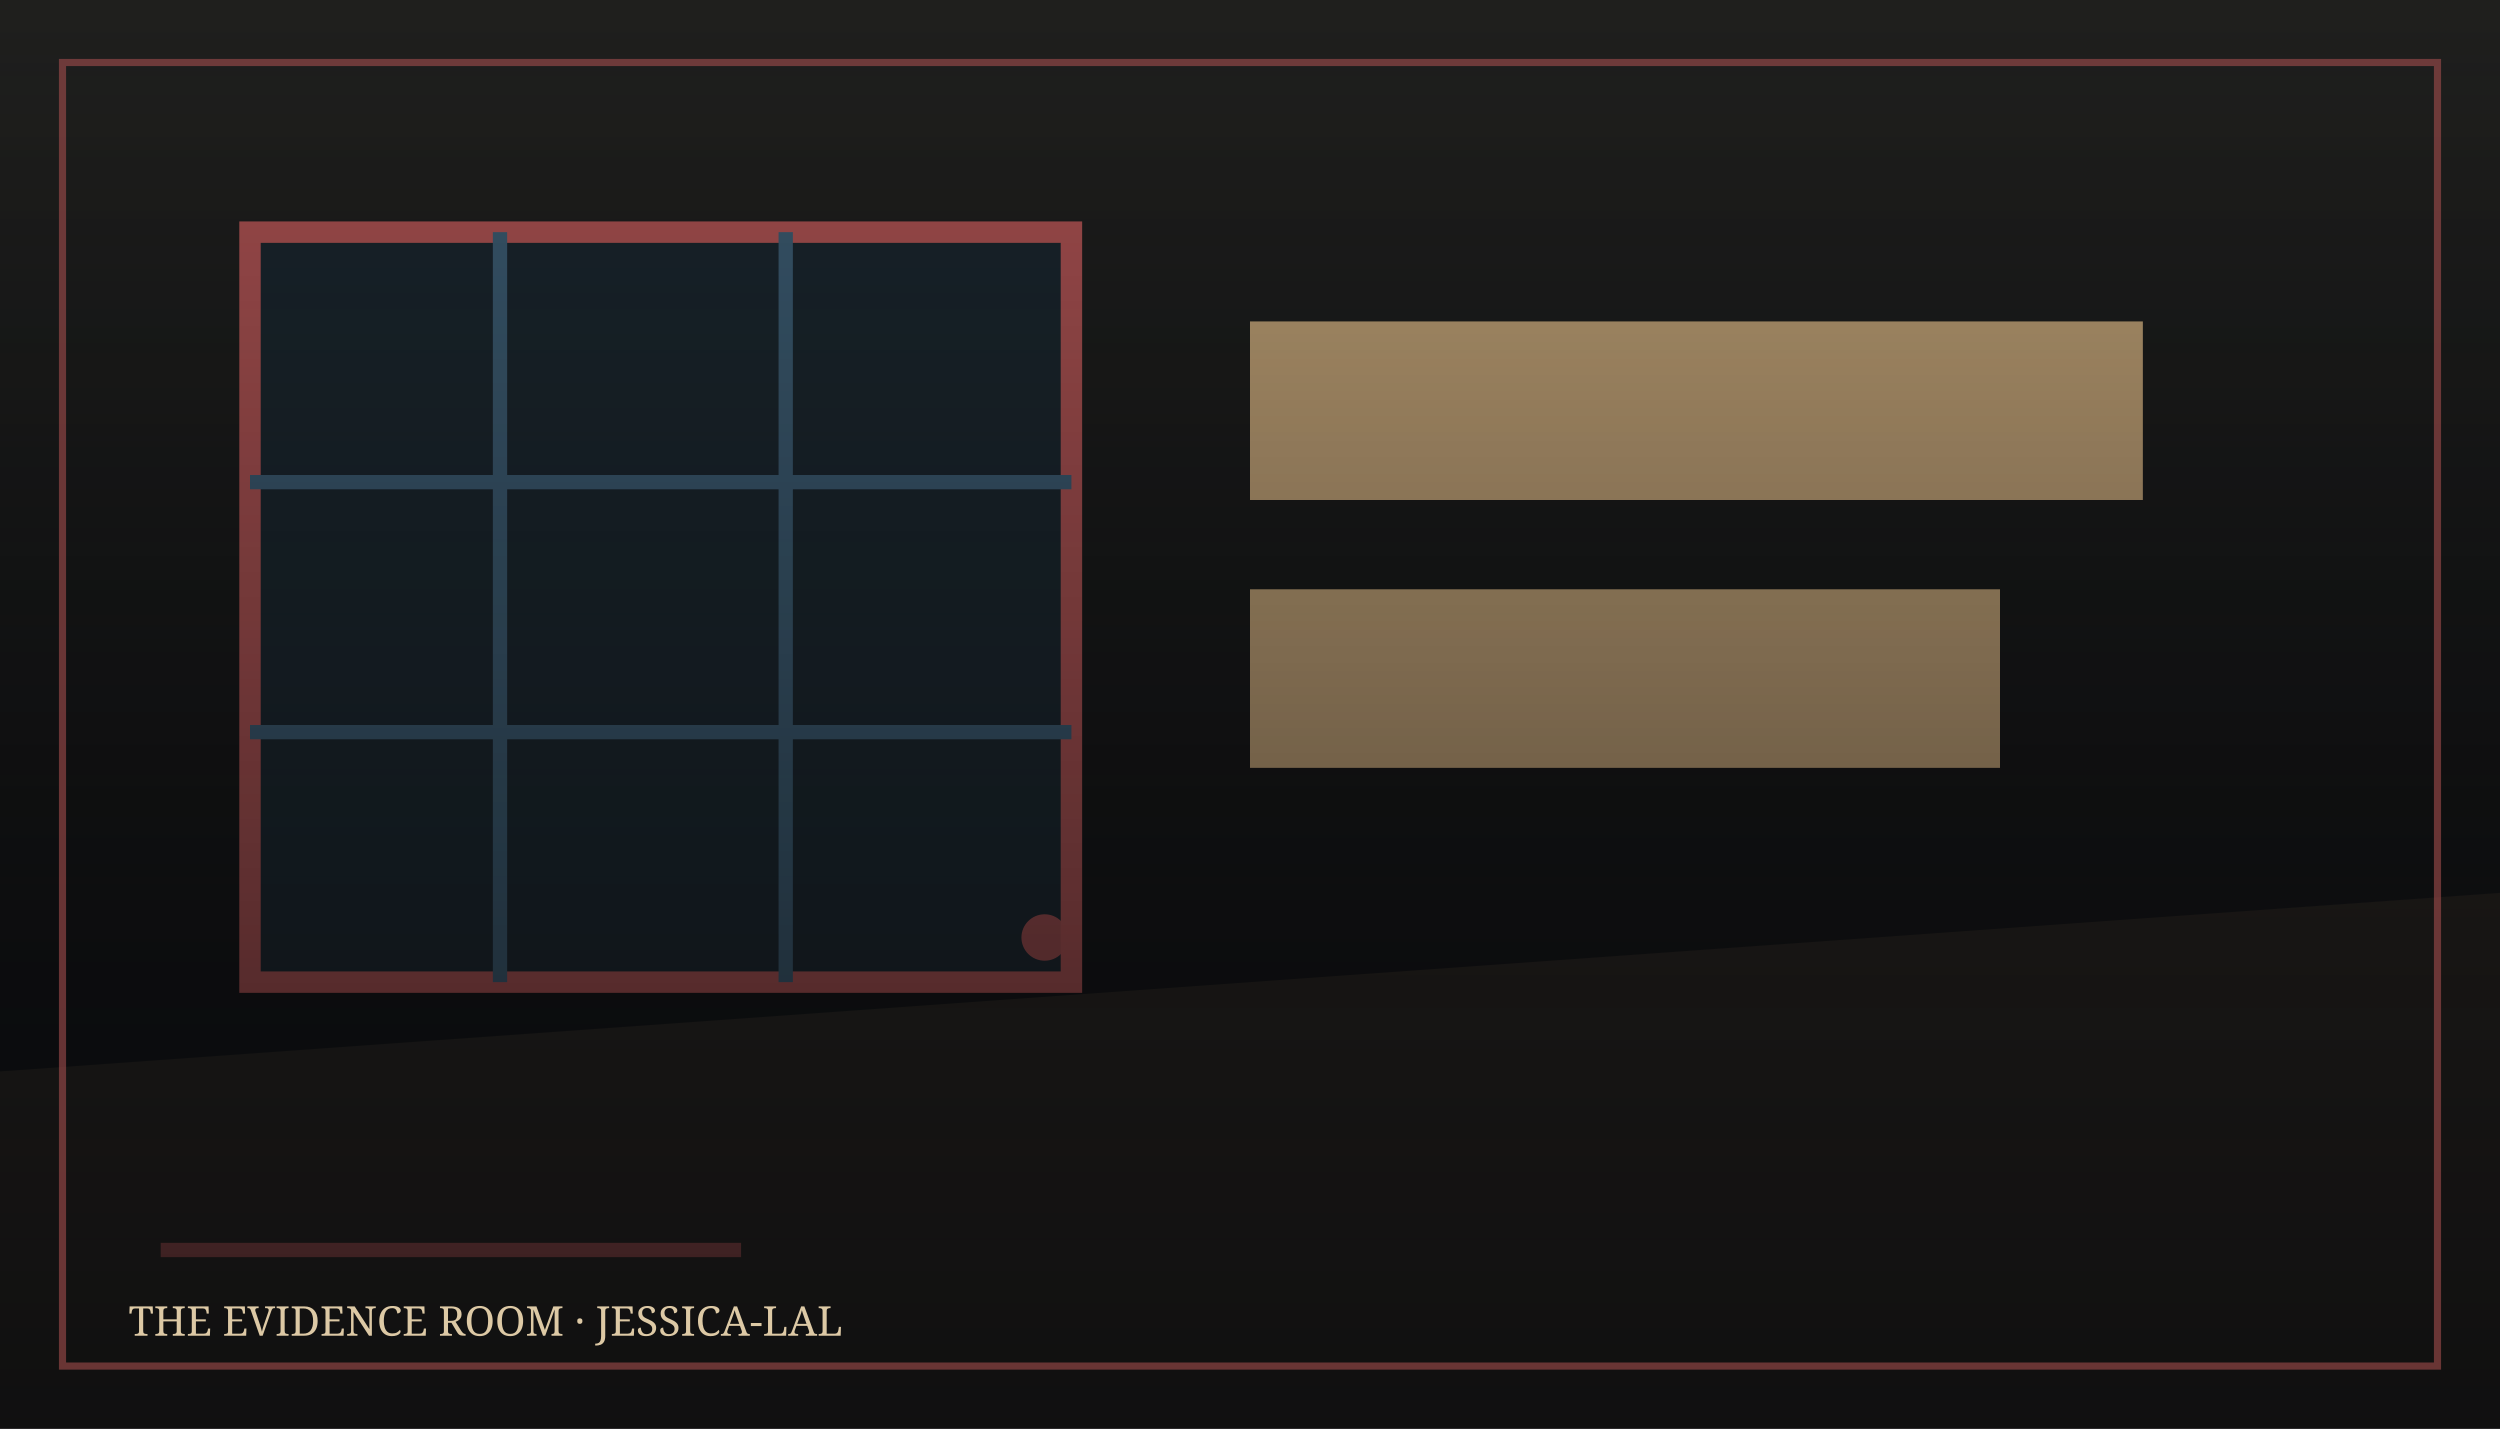
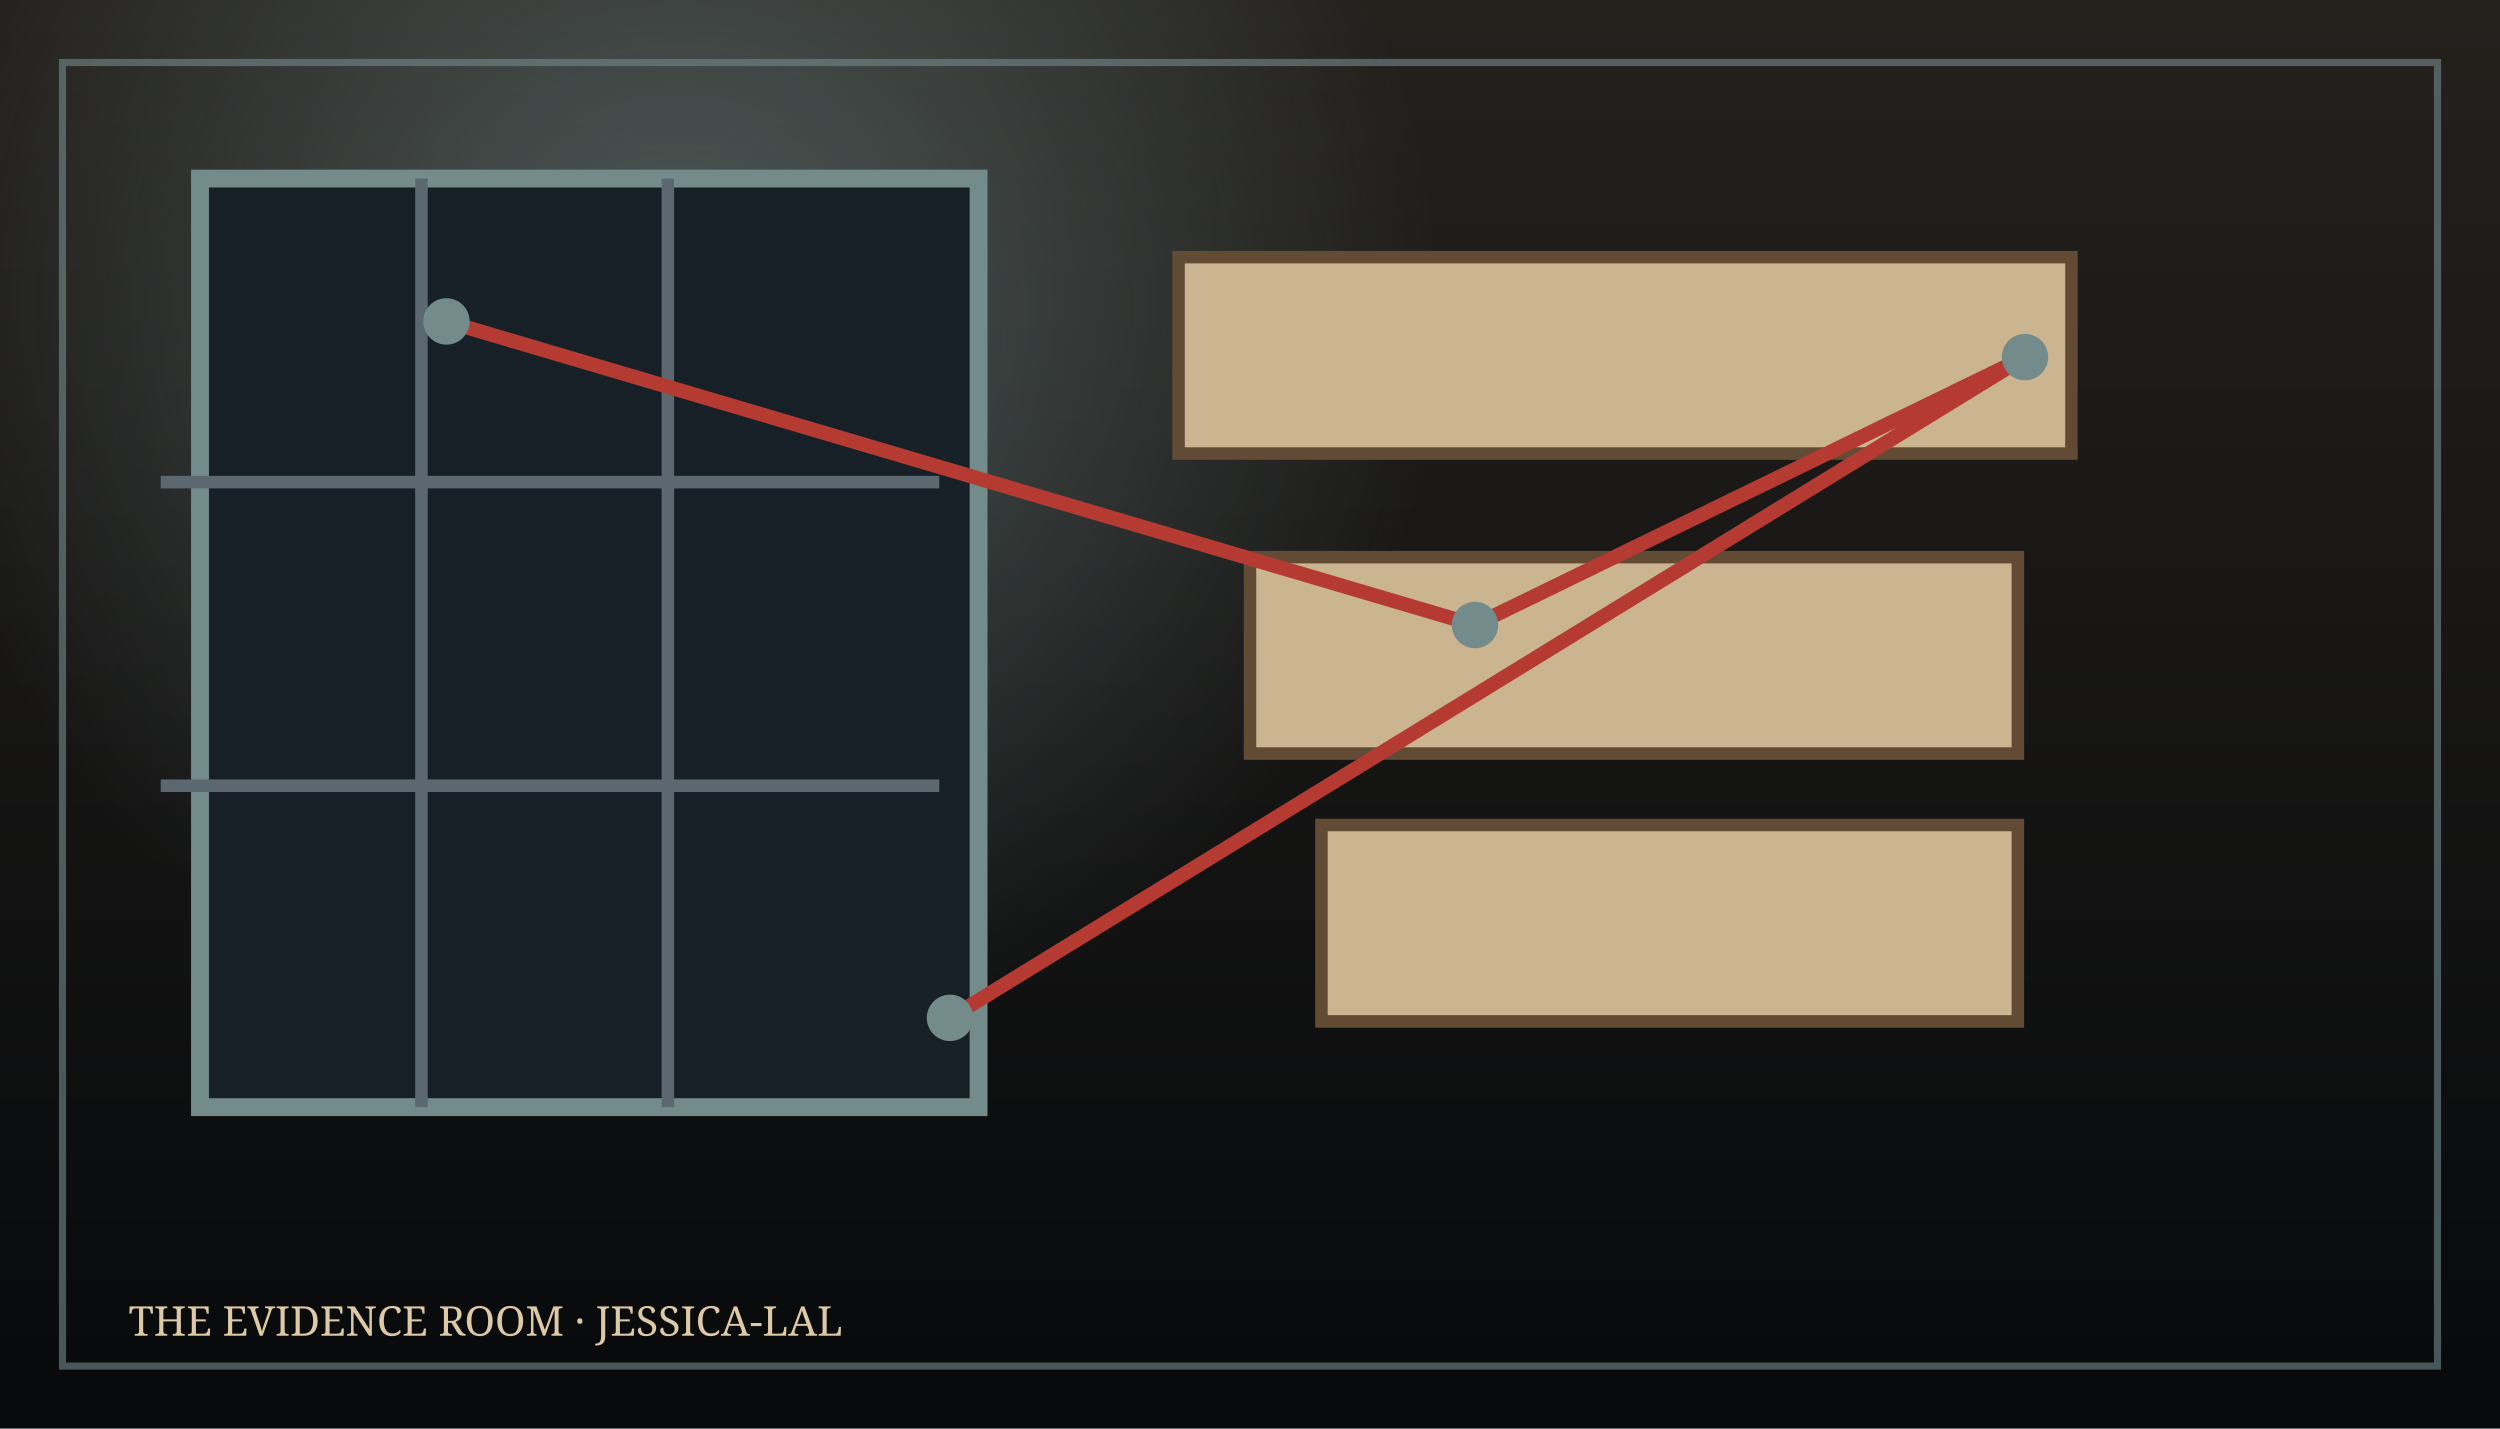
<svg xmlns="http://www.w3.org/2000/svg" viewBox="0 0 1400 800">
  <defs>
    <linearGradient id="bg" x2="0" y2="1">
-       <stop stop-color="#20201e" />
-       <stop offset="1" stop-color="#08090b" />
+       <stop stop-color="#24211d" />
+       <stop offset="1" stop-color="#07090b" />
    </linearGradient>
-     <linearGradient id="shade" x2="0" y2="1">
-       <stop stop-color="#08090b" stop-opacity=".02" />
-       <stop offset="1" stop-color="#08090b" stop-opacity=".7" />
-     </linearGradient>
+     <radialGradient id="lamp">
+       <stop stop-color="#748b8c" stop-opacity=".55" />
+       <stop offset="1" stop-color="#748b8c" stop-opacity="0" />
+     </radialGradient>
  </defs>
  <rect width="1400" height="800" fill="url(#bg)" />
-   <path d="M0 600L1400 500V800H0z" fill="#24201c" />
-   <rect x="140" y="130" width="460" height="420" fill="#18232a" stroke="#a34d4d" stroke-width="12" />
-   <g stroke="#38566b" stroke-width="8">
-     <path d="M280 130V550M440 130V550M140 270H600M140 410H600" />
+   <circle cx="380" cy="174" r="430" fill="url(#lamp)" />
+   <rect x="112" y="100" width="436" height="520" fill="#182027" stroke="#748b8c" stroke-width="10" />
+   <g stroke="#5b6870" stroke-width="7">
+     <path d="M236 100V620M374 100V620M90 270H526M90 440H526" />
  </g>
-   <g fill="#b89a70">
-     <rect x="700" y="180" width="500" height="100" />
-     <rect x="700" y="330" width="420" height="100" />
+   <g fill="#cbb590" stroke="#614b34" stroke-width="7">
+     <rect x="660" y="144" width="500" height="110" />
+     <rect x="700" y="312" width="430" height="110" />
+     <rect x="740" y="462" width="390" height="110" />
  </g>
-   <g fill="#a34d4d" opacity=".9">
-     <circle cx="585" cy="525" r="13" />
-     <path d="M90 700h325" stroke="#a34d4d" stroke-width="8" />
+   <path d="M250 180L826 350L1134 200L532 570" stroke="#b43a32" stroke-width="8" fill="none" />
+   <g fill="#748b8c">
+     <circle cx="250" cy="180" r="13" />
+     <circle cx="826" cy="350" r="13" />
+     <circle cx="1134" cy="200" r="13" />
+     <circle cx="532" cy="570" r="13" />
  </g>
-   <rect width="1400" height="800" fill="url(#shade)" />
-   <rect x="35" y="35" width="1330" height="730" fill="none" stroke="#a34d4d" stroke-opacity=".6" stroke-width="4" />
+   <rect x="35" y="35" width="1330" height="730" fill="none" stroke="#748b8c" stroke-opacity=".6" stroke-width="4" />
  <text x="72" y="748" fill="#ddc9a5" font-family="Georgia,serif" font-size="23">THE EVIDENCE ROOM · JESSICA-LAL</text>
</svg>
